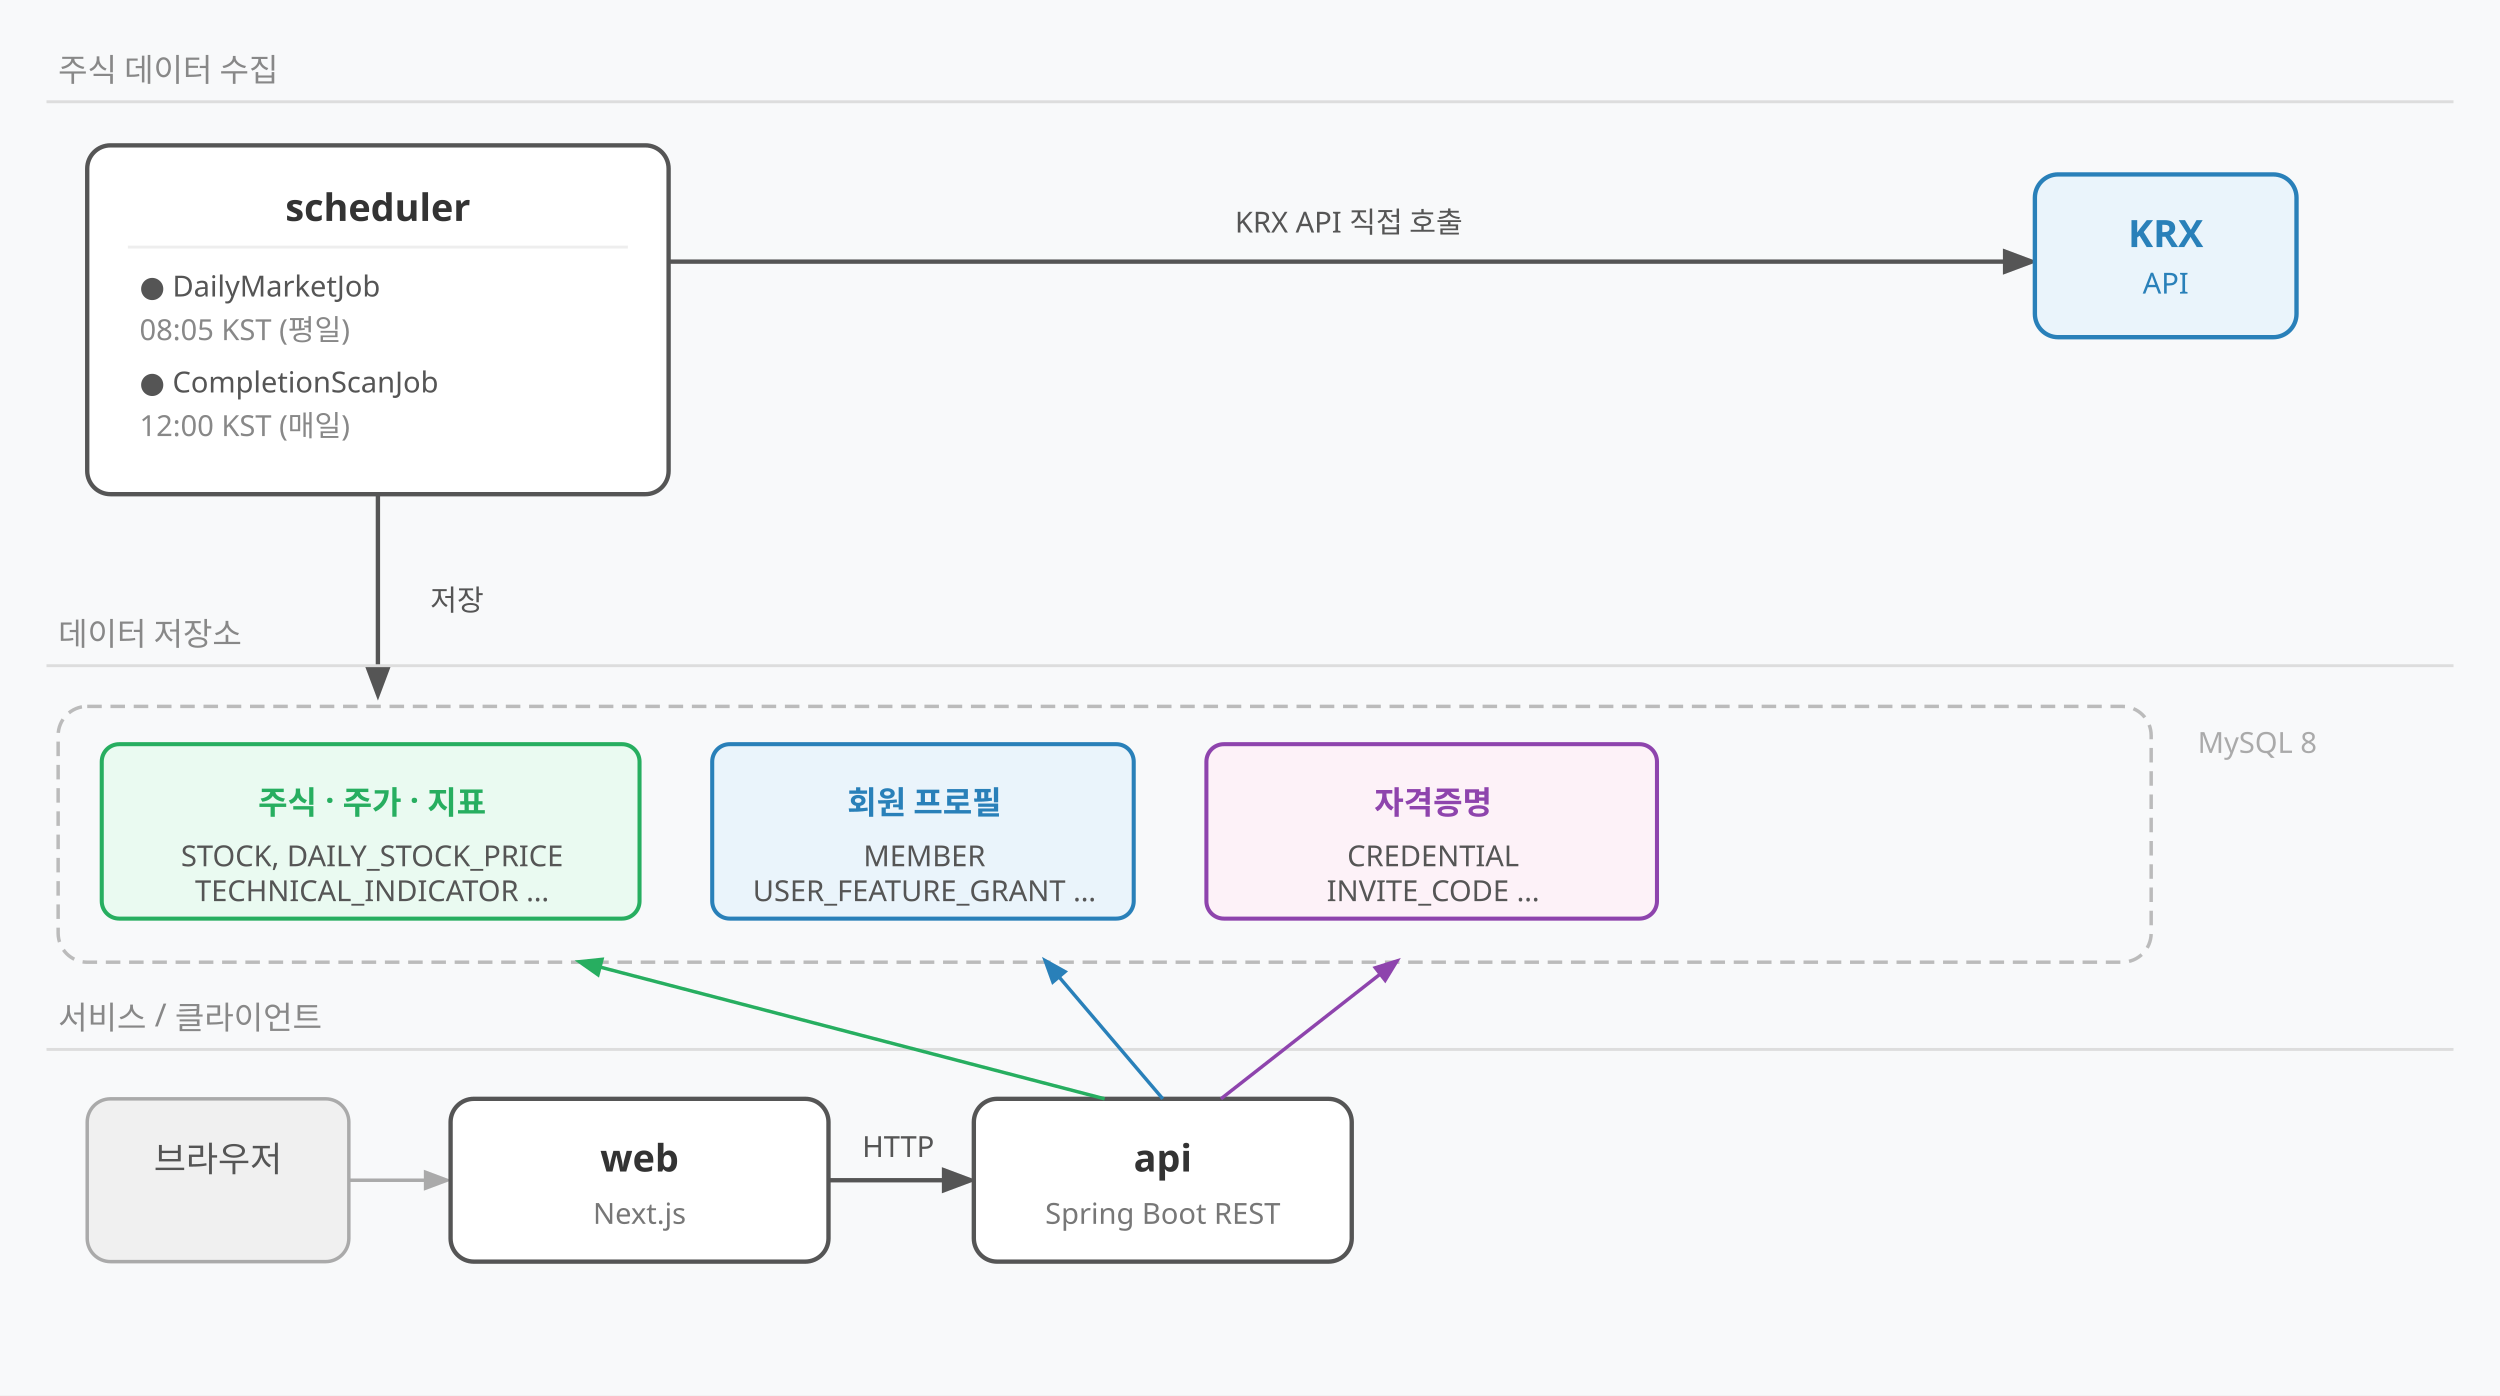
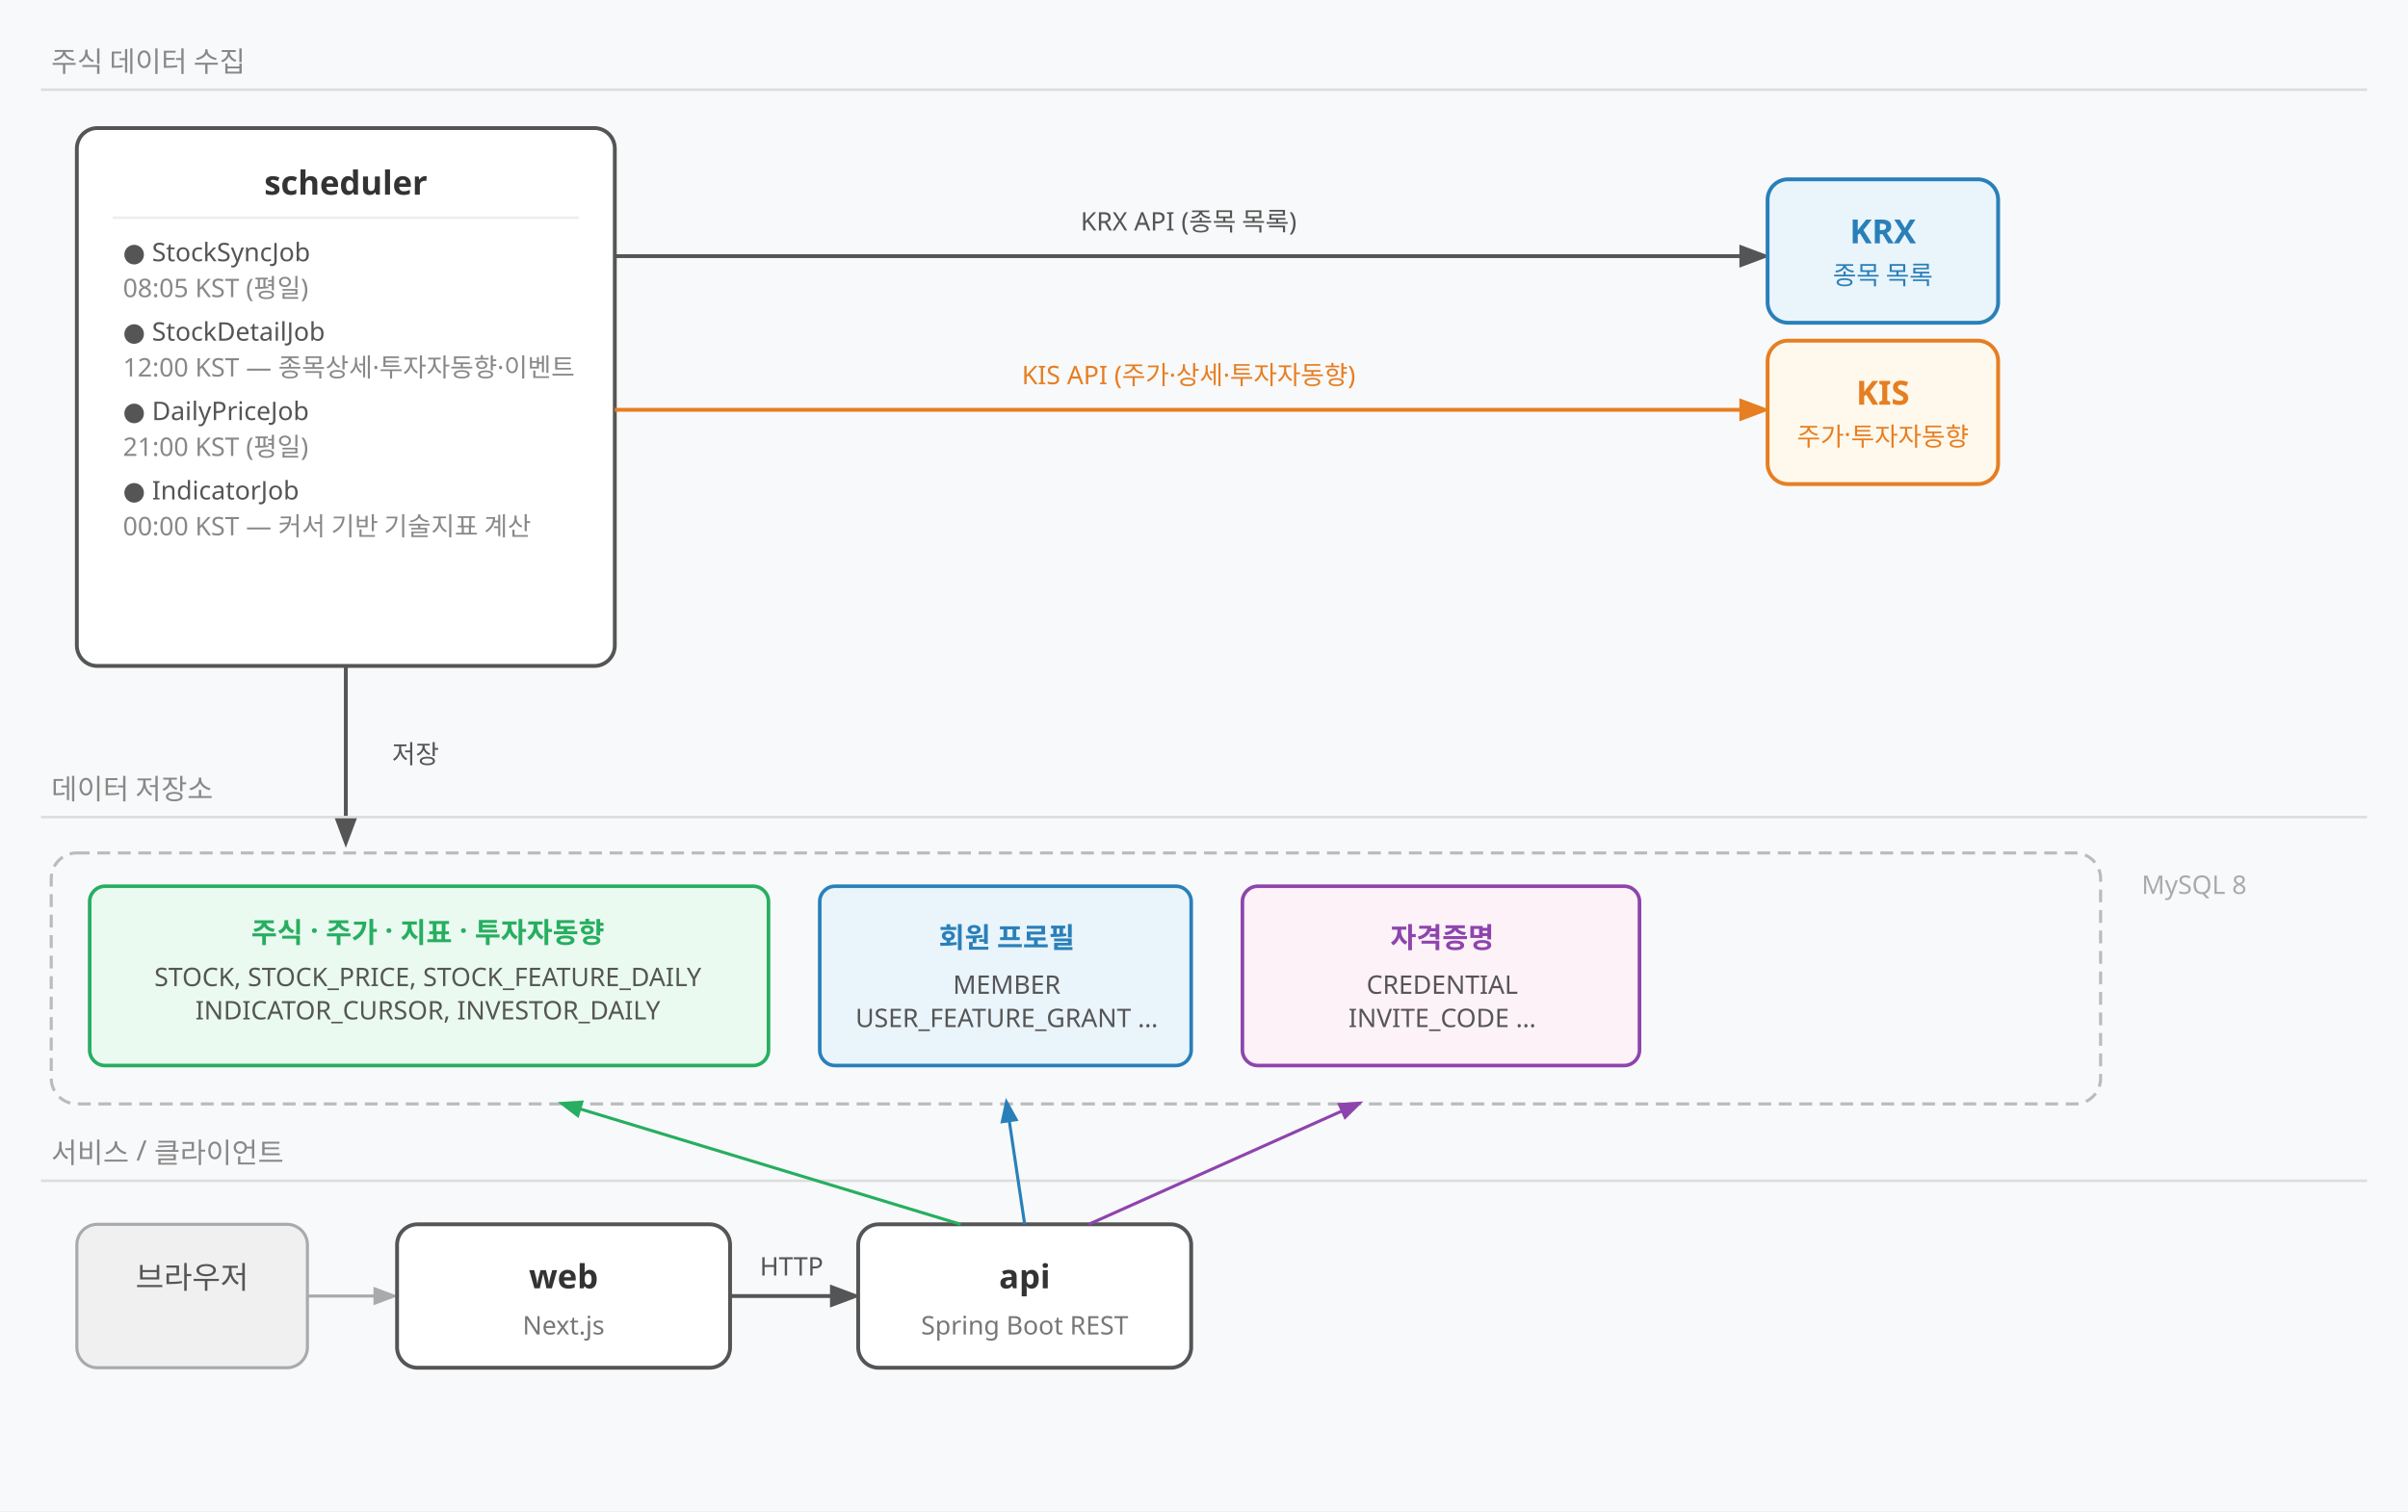
- <svg xmlns="http://www.w3.org/2000/svg" width="860" height="480" font-family="'Malgun Gothic','Apple SD Gothic Neo',sans-serif">
-   <rect width="860" height="480" fill="#f8f9fa" />
+ <svg xmlns="http://www.w3.org/2000/svg" width="940" height="590" font-family="'Malgun Gothic','Apple SD Gothic Neo',sans-serif">
+   <rect width="940" height="590" fill="#f8f9fa" />
  <defs>
    <marker id="arr" markerWidth="8" markerHeight="8" refX="6" refY="3" orient="auto">
      <path d="M0,0 L0,6 L8,3 z" fill="#555" />
    </marker>
    <marker id="arrBlue" markerWidth="8" markerHeight="8" refX="6" refY="3" orient="auto">
      <path d="M0,0 L0,6 L8,3 z" fill="#2980b9" />
    </marker>
    <marker id="arrGreen" markerWidth="8" markerHeight="8" refX="6" refY="3" orient="auto">
      <path d="M0,0 L0,6 L8,3 z" fill="#27ae60" />
    </marker>
    <marker id="arrPurple" markerWidth="8" markerHeight="8" refX="6" refY="3" orient="auto">
      <path d="M0,0 L0,6 L8,3 z" fill="#8e44ad" />
    </marker>
    <marker id="arrGray" markerWidth="8" markerHeight="8" refX="6" refY="3" orient="auto">
      <path d="M0,0 L0,6 L8,3 z" fill="#aaa" />
    </marker>
+     <marker id="arrOrange" markerWidth="8" markerHeight="8" refX="6" refY="3" orient="auto">
+       <path d="M0,0 L0,6 L8,3 z" fill="#e67e22" />
+     </marker>
  </defs>
  <text x="20" y="28" font-size="11" fill="#888">주식 데이터 수집</text>
-   <line x1="16" y1="35" x2="844" y2="35" stroke="#ddd" stroke-width="1" />
-   <rect x="30" y="50" width="200" height="120" rx="8" fill="#fff" stroke="#555" stroke-width="1.5" />
-   <text x="130" y="76" text-anchor="middle" font-size="13" font-weight="bold" fill="#333">scheduler</text>
-   <line x1="44" y1="85" x2="216" y2="85" stroke="#eee" stroke-width="1" />
-   <text x="48" y="102" font-size="10" fill="#555">● DailyMarketJob</text>
-   <text x="48" y="117" font-size="10" fill="#888">   08:05 KST (평일)</text>
-   <text x="48" y="135" font-size="10" fill="#555">● CompletionScanJob</text>
-   <text x="48" y="150" font-size="10" fill="#888">   12:00 KST (매일)</text>
-   <line x1="230" y1="90" x2="698" y2="90" stroke="#555" stroke-width="1.5" marker-end="url(#arr)" />
-   <text x="464" y="80" text-anchor="middle" font-size="10" fill="#555">KRX API 직접 호출</text>
-   <rect x="700" y="60" width="90" height="56" rx="8" fill="#eaf4fb" stroke="#2980b9" stroke-width="1.5" />
-   <text x="745" y="85" text-anchor="middle" font-size="13" font-weight="bold" fill="#2980b9">KRX</text>
-   <text x="745" y="101" text-anchor="middle" font-size="10" fill="#2980b9">API</text>
-   <line x1="130" y1="170" x2="130" y2="238" stroke="#555" stroke-width="1.5" marker-end="url(#arr)" />
-   <text x="148" y="210" font-size="10" fill="#555">저장</text>
-   <text x="20" y="222" font-size="11" fill="#888">데이터 저장소</text>
-   <line x1="16" y1="229" x2="844" y2="229" stroke="#ddd" stroke-width="1" />
-   <rect x="20" y="243" width="720" height="88" rx="10" fill="none" stroke="#bbb" stroke-width="1.2" stroke-dasharray="5,3" />
-   <text x="756" y="259" font-size="10" fill="#aaa">MySQL 8</text>
-   <rect x="35" y="256" width="185" height="60" rx="6" fill="#eafaf1" stroke="#27ae60" stroke-width="1.4" />
-   <text x="128" y="280" text-anchor="middle" font-size="11" font-weight="bold" fill="#27ae60">주식 · 주가 · 지표</text>
-   <text x="128" y="298" text-anchor="middle" font-size="10" fill="#555">STOCK, DAILY_STOCK_PRICE</text>
-   <text x="128" y="310" text-anchor="middle" font-size="10" fill="#555">TECHNICAL_INDICATOR …</text>
-   <rect x="245" y="256" width="145" height="60" rx="6" fill="#eaf4fb" stroke="#2980b9" stroke-width="1.4" />
-   <text x="318" y="280" text-anchor="middle" font-size="11" font-weight="bold" fill="#2980b9">회원 프로필</text>
-   <text x="318" y="298" text-anchor="middle" font-size="10" fill="#555">MEMBER</text>
-   <text x="318" y="310" text-anchor="middle" font-size="10" fill="#555">USER_FEATURE_GRANT …</text>
-   <rect x="415" y="256" width="155" height="60" rx="6" fill="#fdf2f8" stroke="#8e44ad" stroke-width="1.4" />
-   <text x="493" y="280" text-anchor="middle" font-size="11" font-weight="bold" fill="#8e44ad">자격증명</text>
-   <text x="493" y="298" text-anchor="middle" font-size="10" fill="#555">CREDENTIAL</text>
-   <text x="493" y="310" text-anchor="middle" font-size="10" fill="#555">INVITE_CODE …</text>
-   <text x="20" y="354" font-size="11" fill="#888">서비스 / 클라이언트</text>
-   <line x1="16" y1="361" x2="844" y2="361" stroke="#ddd" stroke-width="1" />
-   <rect x="30" y="378" width="90" height="56" rx="8" fill="#f0f0f0" stroke="#aaa" stroke-width="1.2" />
-   <text x="75" y="403" text-anchor="middle" font-size="12" fill="#555">브라우저</text>
-   <line x1="120" y1="406" x2="153" y2="406" stroke="#aaa" stroke-width="1.2" marker-end="url(#arrGray)" />
-   <rect x="155" y="378" width="130" height="56" rx="8" fill="#fff" stroke="#555" stroke-width="1.5" />
-   <text x="220" y="403" text-anchor="middle" font-size="13" font-weight="bold" fill="#333">web</text>
-   <text x="220" y="421" text-anchor="middle" font-size="10" fill="#777">Next.js</text>
-   <line x1="285" y1="406" x2="333" y2="406" stroke="#555" stroke-width="1.5" marker-end="url(#arr)" />
-   <text x="309" y="398" text-anchor="middle" font-size="10" fill="#555">HTTP</text>
-   <rect x="335" y="378" width="130" height="56" rx="8" fill="#fff" stroke="#555" stroke-width="1.5" />
-   <text x="400" y="403" text-anchor="middle" font-size="13" font-weight="bold" fill="#333">api</text>
-   <text x="400" y="421" text-anchor="middle" font-size="10" fill="#777">Spring Boot REST</text>
-   <line x1="380" y1="378" x2="200" y2="331" stroke="#27ae60" stroke-width="1.2" marker-end="url(#arrGreen)" />
-   <line x1="400" y1="378" x2="360" y2="331" stroke="#2980b9" stroke-width="1.2" marker-end="url(#arrBlue)" />
-   <line x1="420" y1="378" x2="480" y2="331" stroke="#8e44ad" stroke-width="1.2" marker-end="url(#arrPurple)" />
+   <line x1="16" y1="35" x2="924" y2="35" stroke="#ddd" stroke-width="1" />
+   <rect x="30" y="50" width="210" height="210" rx="8" fill="#fff" stroke="#555" stroke-width="1.5" />
+   <text x="135" y="76" text-anchor="middle" font-size="13" font-weight="bold" fill="#333">scheduler</text>
+   <line x1="44" y1="85" x2="226" y2="85" stroke="#eee" stroke-width="1" />
+   <text x="48" y="102" font-size="10" fill="#555">● StockSyncJob</text>
+   <text x="48" y="116" font-size="10" fill="#888">   08:05 KST (평일)</text>
+   <text x="48" y="133" font-size="10" fill="#555">● StockDetailJob</text>
+   <text x="48" y="147" font-size="10" fill="#888">   12:00 KST — 종목상세·투자자동향·이벤트</text>
+   <text x="48" y="164" font-size="10" fill="#555">● DailyPriceJob</text>
+   <text x="48" y="178" font-size="10" fill="#888">   21:00 KST (평일)</text>
+   <text x="48" y="195" font-size="10" fill="#555">● IndicatorJob</text>
+   <text x="48" y="209" font-size="10" fill="#888">   00:00 KST — 커서 기반 기술지표 계산</text>
+   <line x1="240" y1="160" x2="688" y2="160" stroke="#e67e22" stroke-width="1.5" marker-end="url(#arrOrange)" />
+   <text x="464" y="150" text-anchor="middle" font-size="10" fill="#e67e22">KIS API (주가·상세·투자자동향)</text>
+   <line x1="240" y1="100" x2="688" y2="100" stroke="#555" stroke-width="1.5" marker-end="url(#arr)" />
+   <text x="464" y="90" text-anchor="middle" font-size="10" fill="#555">KRX API (종목 목록)</text>
+   <rect x="690" y="70" width="90" height="56" rx="8" fill="#eaf4fb" stroke="#2980b9" stroke-width="1.5" />
+   <text x="735" y="95" text-anchor="middle" font-size="13" font-weight="bold" fill="#2980b9">KRX</text>
+   <text x="735" y="111" text-anchor="middle" font-size="10" fill="#2980b9">종목 목록</text>
+   <rect x="690" y="133" width="90" height="56" rx="8" fill="#fef9ec" stroke="#e67e22" stroke-width="1.5" />
+   <text x="735" y="158" text-anchor="middle" font-size="13" font-weight="bold" fill="#e67e22">KIS</text>
+   <text x="735" y="174" text-anchor="middle" font-size="10" fill="#e67e22">주가·투자자동향</text>
+   <line x1="135" y1="260" x2="135" y2="328" stroke="#555" stroke-width="1.5" marker-end="url(#arr)" />
+   <text x="153" y="298" font-size="10" fill="#555">저장</text>
+   <text x="20" y="312" font-size="11" fill="#888">데이터 저장소</text>
+   <line x1="16" y1="319" x2="924" y2="319" stroke="#ddd" stroke-width="1" />
+   <rect x="20" y="333" width="800" height="98" rx="10" fill="none" stroke="#bbb" stroke-width="1.2" stroke-dasharray="5,3" />
+   <text x="836" y="349" font-size="10" fill="#aaa">MySQL 8</text>
+   <rect x="35" y="346" width="265" height="70" rx="6" fill="#eafaf1" stroke="#27ae60" stroke-width="1.4" />
+   <text x="167" y="368" text-anchor="middle" font-size="11" font-weight="bold" fill="#27ae60">주식 · 주가 · 지표 · 투자자동향</text>
+   <text x="167" y="385" text-anchor="middle" font-size="10" fill="#555">STOCK, STOCK_PRICE, STOCK_FEATURE_DAILY</text>
+   <text x="167" y="398" text-anchor="middle" font-size="10" fill="#555">INDICATOR_CURSOR, INVESTOR_DAILY</text>
+   <rect x="320" y="346" width="145" height="70" rx="6" fill="#eaf4fb" stroke="#2980b9" stroke-width="1.4" />
+   <text x="393" y="370" text-anchor="middle" font-size="11" font-weight="bold" fill="#2980b9">회원 프로필</text>
+   <text x="393" y="388" text-anchor="middle" font-size="10" fill="#555">MEMBER</text>
+   <text x="393" y="401" text-anchor="middle" font-size="10" fill="#555">USER_FEATURE_GRANT …</text>
+   <rect x="485" y="346" width="155" height="70" rx="6" fill="#fdf2f8" stroke="#8e44ad" stroke-width="1.4" />
+   <text x="563" y="370" text-anchor="middle" font-size="11" font-weight="bold" fill="#8e44ad">자격증명</text>
+   <text x="563" y="388" text-anchor="middle" font-size="10" fill="#555">CREDENTIAL</text>
+   <text x="563" y="401" text-anchor="middle" font-size="10" fill="#555">INVITE_CODE …</text>
+   <text x="20" y="454" font-size="11" fill="#888">서비스 / 클라이언트</text>
+   <line x1="16" y1="461" x2="924" y2="461" stroke="#ddd" stroke-width="1" />
+   <rect x="30" y="478" width="90" height="56" rx="8" fill="#f0f0f0" stroke="#aaa" stroke-width="1.2" />
+   <text x="75" y="503" text-anchor="middle" font-size="12" fill="#555">브라우저</text>
+   <line x1="120" y1="506" x2="153" y2="506" stroke="#aaa" stroke-width="1.2" marker-end="url(#arrGray)" />
+   <rect x="155" y="478" width="130" height="56" rx="8" fill="#fff" stroke="#555" stroke-width="1.5" />
+   <text x="220" y="503" text-anchor="middle" font-size="13" font-weight="bold" fill="#333">web</text>
+   <text x="220" y="521" text-anchor="middle" font-size="10" fill="#777">Next.js</text>
+   <line x1="285" y1="506" x2="333" y2="506" stroke="#555" stroke-width="1.5" marker-end="url(#arr)" />
+   <text x="309" y="498" text-anchor="middle" font-size="10" fill="#555">HTTP</text>
+   <rect x="335" y="478" width="130" height="56" rx="8" fill="#fff" stroke="#555" stroke-width="1.5" />
+   <text x="400" y="503" text-anchor="middle" font-size="13" font-weight="bold" fill="#333">api</text>
+   <text x="400" y="521" text-anchor="middle" font-size="10" fill="#777">Spring Boot REST</text>
+   <line x1="375" y1="478" x2="220" y2="431" stroke="#27ae60" stroke-width="1.2" marker-end="url(#arrGreen)" />
+   <line x1="400" y1="478" x2="393" y2="431" stroke="#2980b9" stroke-width="1.2" marker-end="url(#arrBlue)" />
+   <line x1="425" y1="478" x2="530" y2="431" stroke="#8e44ad" stroke-width="1.2" marker-end="url(#arrPurple)" />
</svg>
